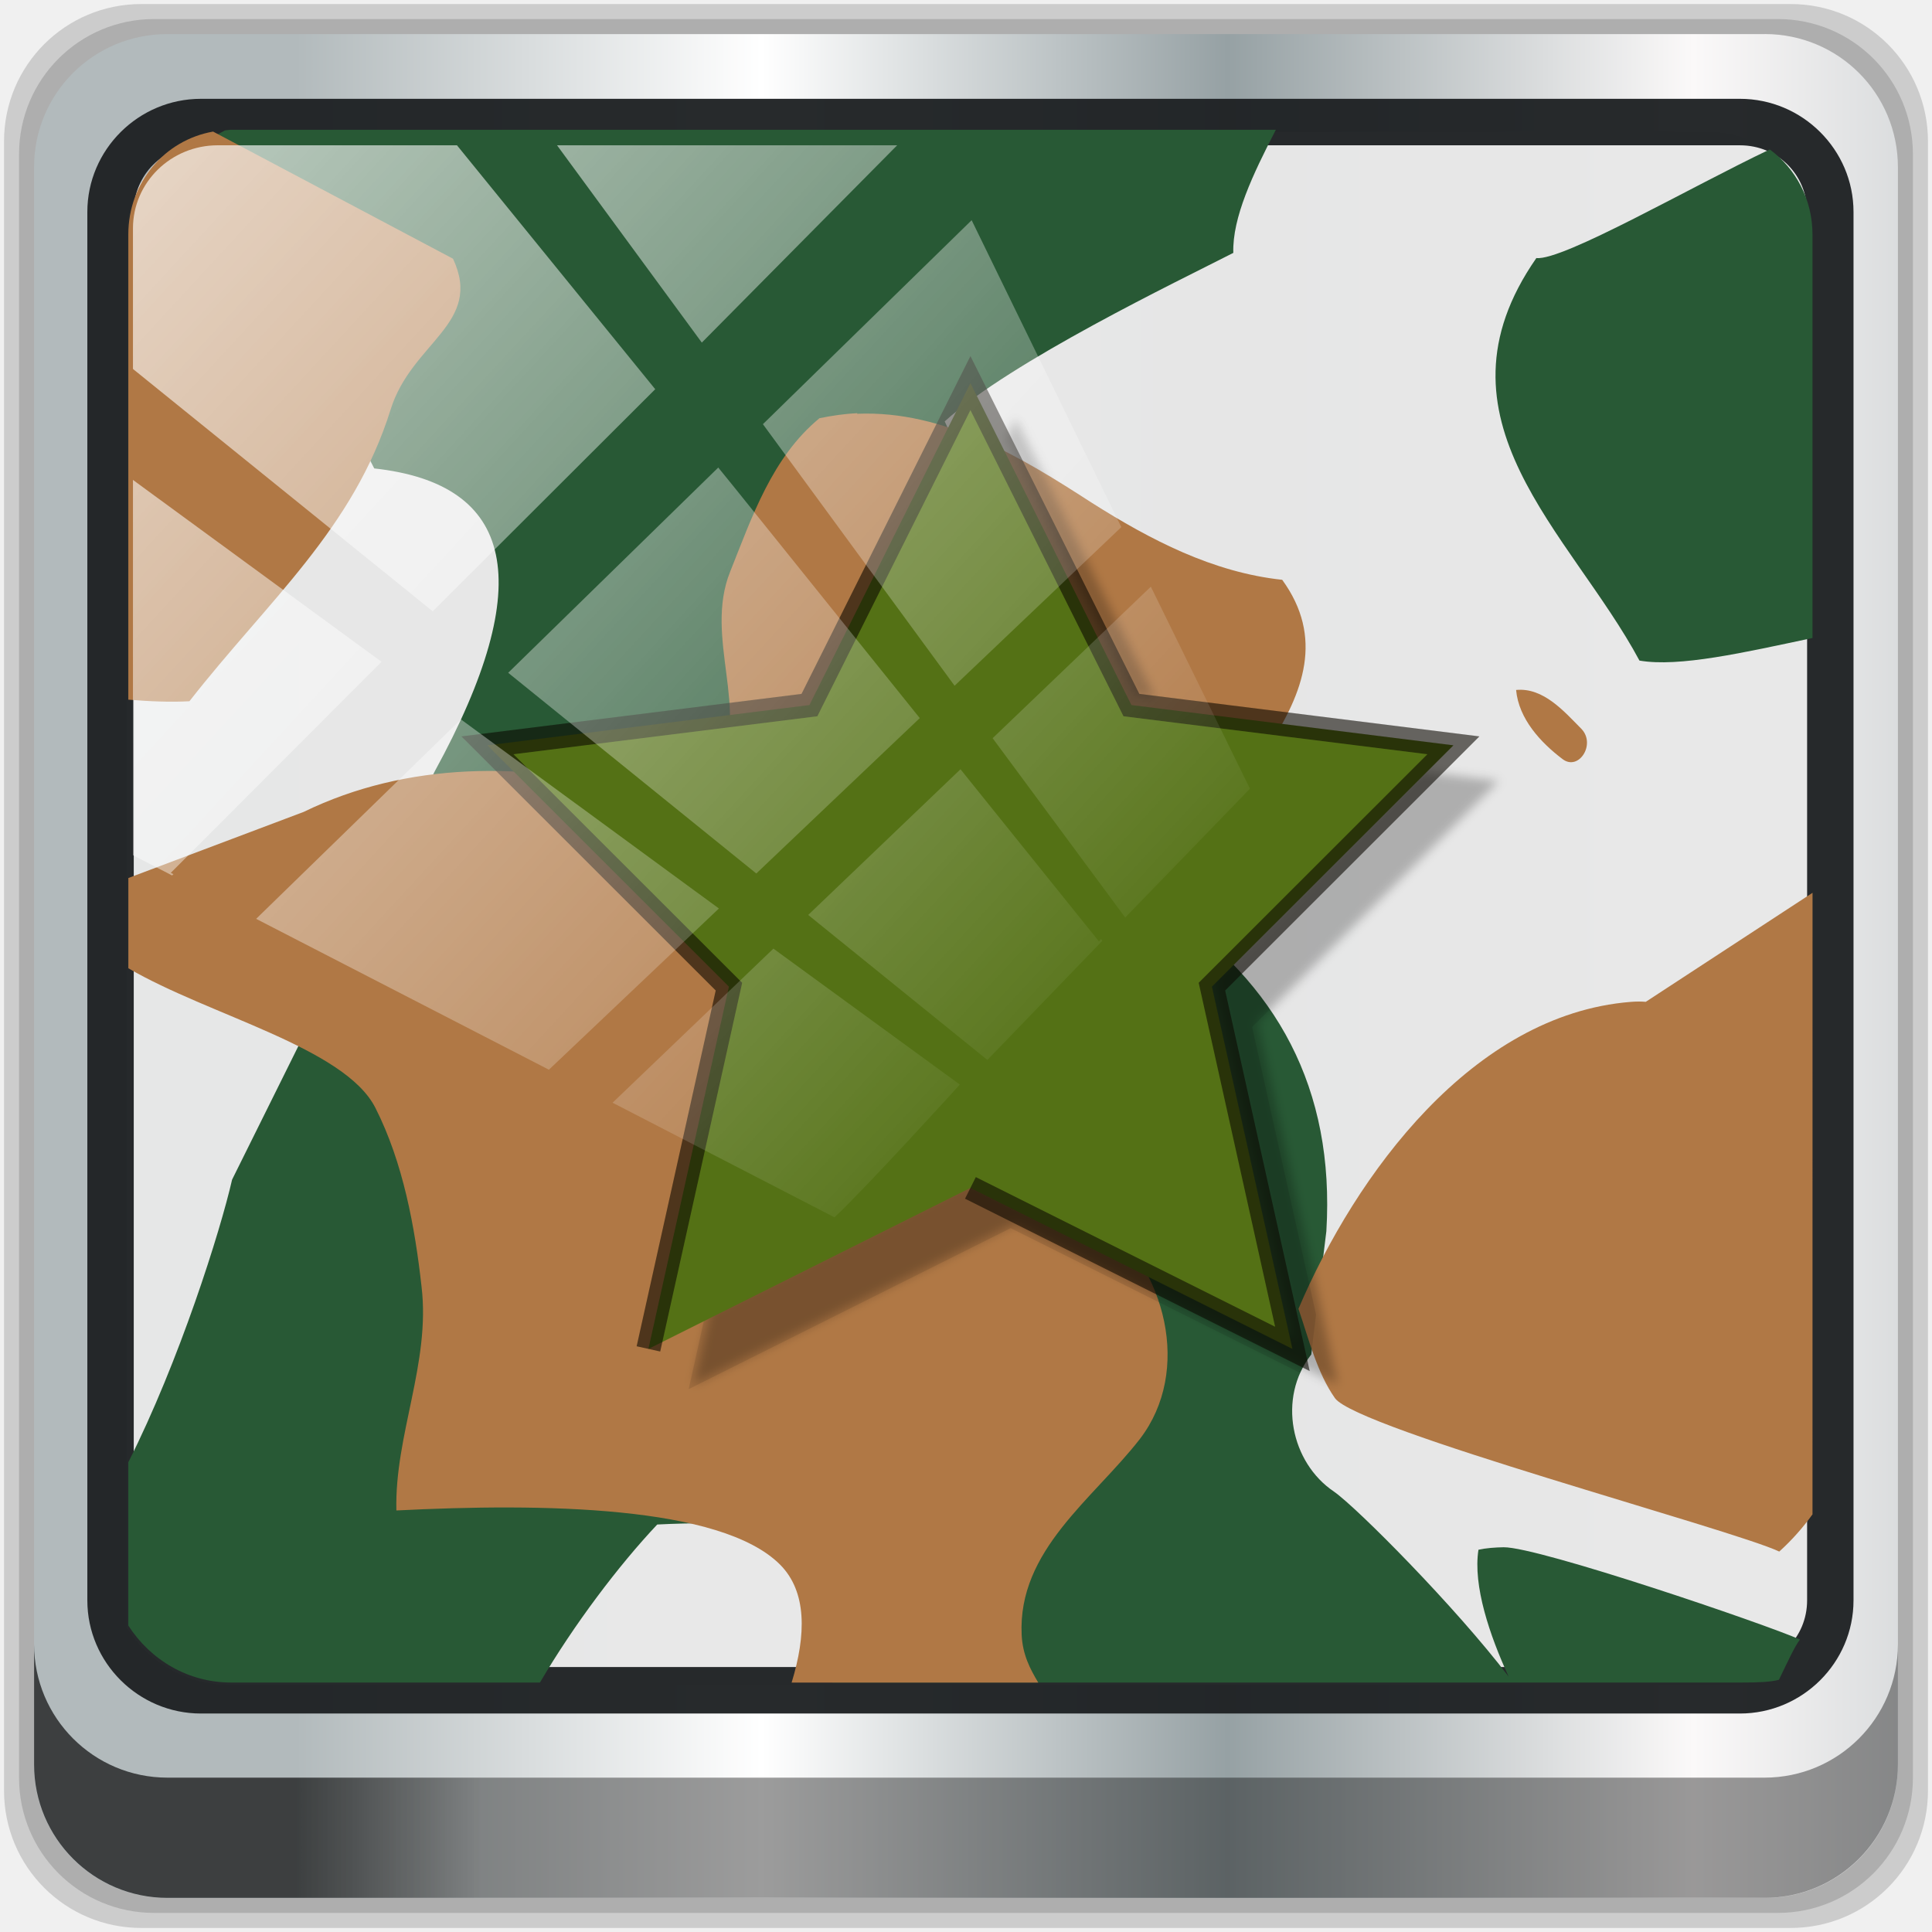
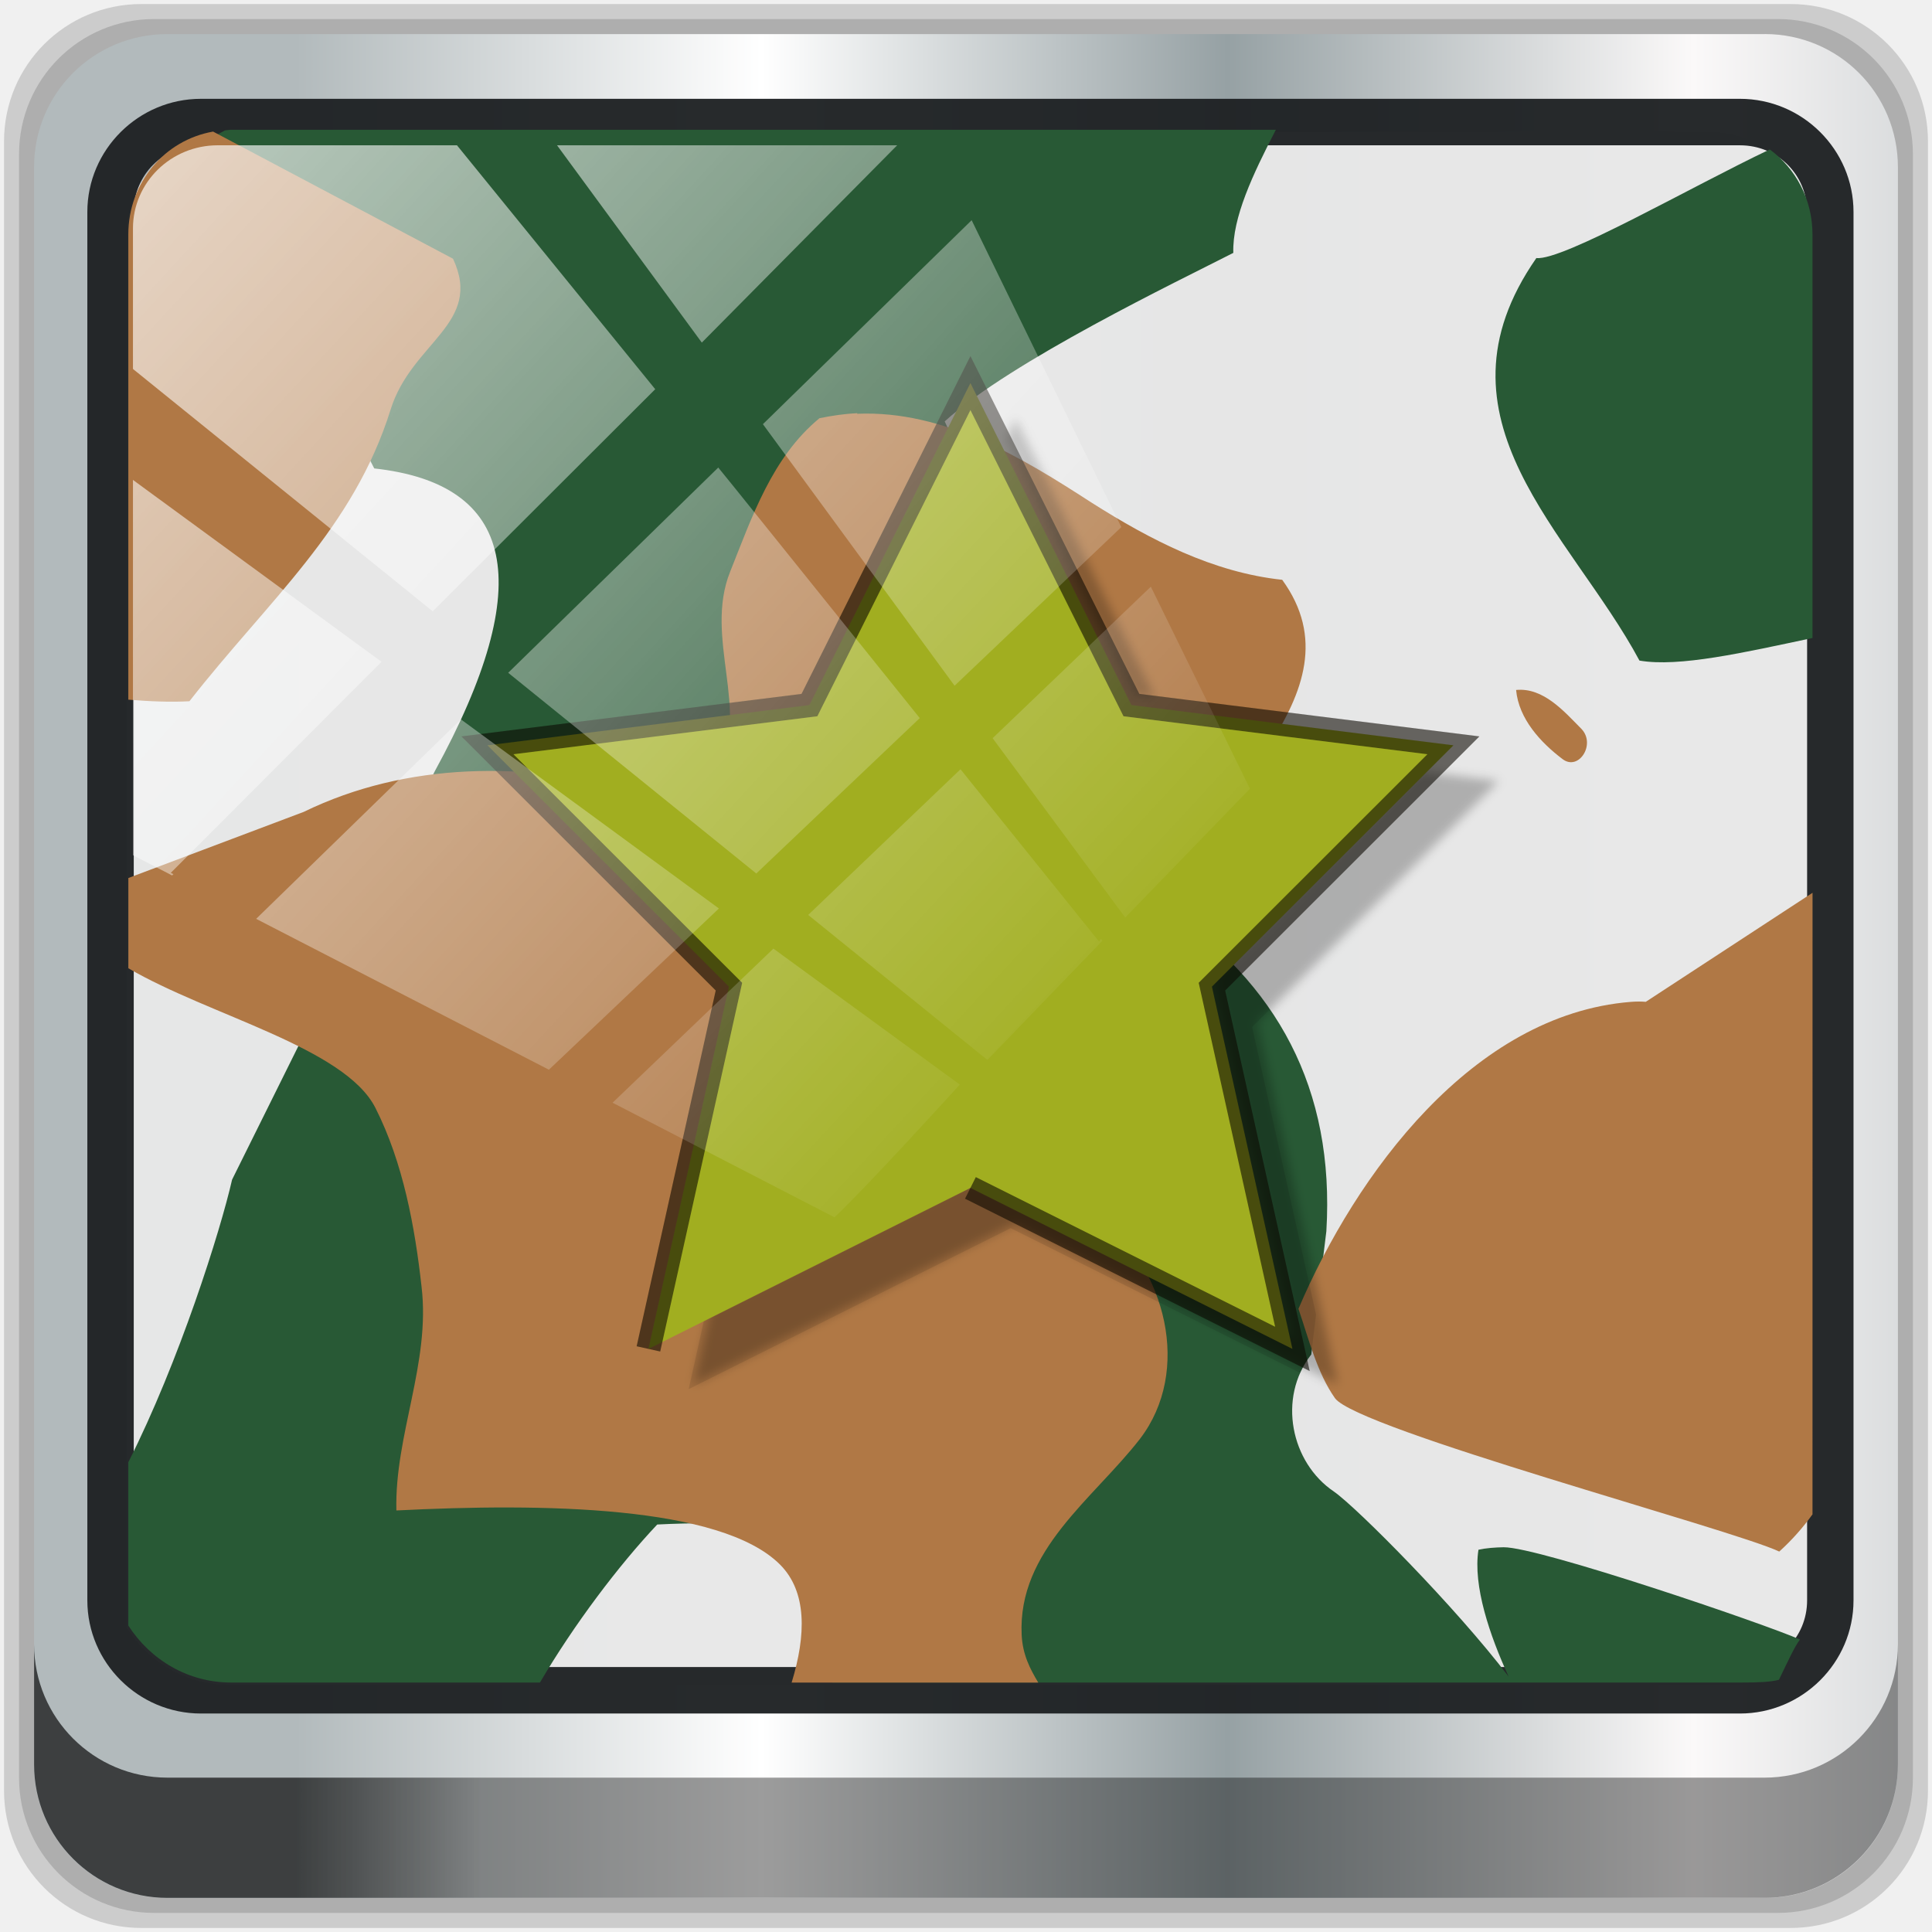
<svg xmlns="http://www.w3.org/2000/svg" xmlns:xlink="http://www.w3.org/1999/xlink" viewBox="0 0 48 48" version="1.1" id="svg104">
  <defs id="defs62">
    <linearGradient id="linearGradient3764" x1="1" x2="47" gradientUnits="userSpaceOnUse" gradientTransform="matrix(0,-1,1,0,-1.5e-6,48)">
      <stop style="stop-color:#2f1e0d;stop-opacity:1" id="stop47" />
      <stop offset="1" style="stop-color:#3f2811;stop-opacity:1" id="stop49" />
    </linearGradient>
    <clipPath id="clipPath-701917413">
      <g transform="translate(0,-1004.362)" id="g54">
        <path d="m -24 13 c 0 1.105 -0.672 2 -1.5 2 -0.828 0 -1.5 -0.895 -1.5 -2 0 -1.105 0.672 -2 1.5 -2 0.828 0 1.5 0.895 1.5 2 z" transform="matrix(15.33333,0,0,11.5,415,878.8622)" style="fill:#1890d0" id="path52" />
      </g>
    </clipPath>
    <clipPath id="clipPath-713257080">
      <g transform="translate(0,-1004.362)" id="g59">
        <path d="m -24 13 c 0 1.105 -0.672 2 -1.5 2 -0.828 0 -1.5 -0.895 -1.5 -2 0 -1.105 0.672 -2 1.5 -2 0.828 0 1.5 0.895 1.5 2 z" transform="matrix(15.33333,0,0,11.5,415,878.8622)" style="fill:#1890d0" id="path57" />
      </g>
    </clipPath>
    <linearGradient xlink:href="#linearGradient6139-0" id="linearGradient4071" gradientUnits="userSpaceOnUse" gradientTransform="matrix(0.5512649,0,0,0.5512647,4.036137,-10.45183)" x1="6" y1="47" x2="90" y2="47" />
    <linearGradient id="linearGradient6139-0">
      <stop id="stop6141-2" offset="0" style="stop-color:#b2babc;stop-opacity:1" />
      <stop style="stop-color:#ffffff;stop-opacity:1;" offset="0.25" id="stop6151-0" />
      <stop style="stop-color:#96a1a4;stop-opacity:1" offset="0.5" id="stop6147-1" />
      <stop id="stop6149-4" offset="0.75" style="stop-color:#fbf9f9;stop-opacity:1;" />
      <stop id="stop6143-4" offset="1" style="stop-color:#b2b9bc;stop-opacity:1" />
    </linearGradient>
    <linearGradient gradientTransform="matrix(0.4979167,0,0,0.4979167,6.596851,-8.442378)" xlink:href="#linearGradient3832-0-6-1-1" id="linearGradient4129" x1="1.5" y1="88.172" x2="94.5" y2="88.172" gradientUnits="userSpaceOnUse" />
    <linearGradient id="linearGradient3832-0-6-1-1">
      <stop style="stop-color:#000000;stop-opacity:1;" offset="0" id="stop3834-6-3-7-1" />
      <stop id="stop3872-2-4" offset="0.1" style="stop-color:#000000;stop-opacity:0.588;" />
      <stop style="stop-color:#000000;stop-opacity:0.588;" offset="0.9" id="stop3844-6-2-7-6" />
      <stop style="stop-color:#000000;stop-opacity:1;" offset="1" id="stop3836-5-0-2-9" />
    </linearGradient>
    <radialGradient xlink:href="#linearGradient3737" id="radialGradient7462" gradientUnits="userSpaceOnUse" gradientTransform="matrix(0.4855354,0,0,0.02449288,23.47558,31.47396)" cx="13.948" cy="44.893" fx="13.948" fy="44.893" r="43.199" />
    <linearGradient id="linearGradient3737">
      <stop offset="0" style="stop-color:#ffffff;stop-opacity:1" id="stop3739" />
      <stop offset="1" style="stop-color:#ffffff;stop-opacity:0" id="stop3741" />
    </linearGradient>
    <radialGradient xlink:href="#linearGradient3737" id="radialGradient7464" gradientUnits="userSpaceOnUse" gradientTransform="matrix(0.4423126,0,0,0.02449288,7.26415,-51.49316)" cx="13.948" cy="44.893" fx="13.948" fy="44.893" r="43.199" />
    <linearGradient gradientTransform="translate(12.20307,-16.37541)" xlink:href="#linearGradient3737" id="linearGradient4767" gradientUnits="userSpaceOnUse" x1="2.771" y1="-28.642" x2="50.528" y2="14.514" />
    <clipPath id="clipPath4156-4-1" clipPathUnits="userSpaceOnUse">
      <path id="path4158-0-8" d="m 27.046,-55.695 -14.214,13.321 h 0.061 l 15.653,21.771 10.231,-10.546 C 38.562,-32.302 27.468,-54.819 27.046,-55.695 Z M 9.647,-39.383 -5.241,-25.321 15.988,-7.806 26.372,-18.383 Z m 31.491,12.951 -9.741,9.714 8.945,12.458 7.781,-7.555 z m -49.84,4.379 -13.754,12.982 26.283,13.846 0.061,-0.062 -0.123,-0.062 L 13.599,-5.401 -8.702,-22.053 Z m 38.015,7.401 -9.803,9.775 11.579,9.559 7.628,-7.401 -8.669,-11.009 z m 20.187,5.674 -7.383,7.216 6.188,8.542 5.82,-6.137 z m -32.195,6.322 -9.557,9.498 13.662,7.185 7.934,-7.678 z m 23.312,2.374 -7.107,6.938 8.363,6.907 5.361,-5.674 -0.061,-0.092 -0.092,0.123 -6.464,-8.203 z m -8.73,8.542 -7.505,7.339 10.354,5.458 c 1.397,-1.321 5.675,-6.123 5.851,-6.322 z" style="opacity:0.6;fill:#ffffff;fill-opacity:1;stroke:none" />
    </clipPath>
    <clipPath id="clipPath-713257080-4">
      <g transform="translate(0,-1004.362)" id="g59-4">
        <path d="m -24,13 c 0,1.105 -0.672,2 -1.5,2 -0.828,0 -1.5,-0.895 -1.5,-2 0,-1.105 0.672,-2 1.5,-2 0.828,0 1.5,0.895 1.5,2 z" transform="matrix(15.33333,0,0,11.5,415,878.8622)" style="fill:#1890d0" id="path57-3" />
      </g>
    </clipPath>
    <filter style="color-interpolation-filters:sRGB" id="filter4322" x="-0.012" width="1.024" y="-0.012" height="1.024">
      <feGaussianBlur stdDeviation="0.12" id="feGaussianBlur4324" />
    </filter>
  </defs>
  <path id="path3288" d="M 44.486,0.1 H 3.514 C 1.623,0.1 0.1,1.623 0.1,3.514 v 40.971 C 0.1,46.377 1.623,47.9 3.514,47.9 H 44.486 C 46.377,47.9 47.9,46.377 47.9,44.486 V 3.514 C 47.9,1.623 46.377,0.1 44.486,0.1 Z" style="display:inline;opacity:0.15;fill:#000000;fill-opacity:1;fill-rule:nonzero;stroke:none;stroke-width:0.498" />
  <path style="display:inline;opacity:0.15;fill:#000000;fill-opacity:1;fill-rule:nonzero;stroke:none;stroke-width:0.498" d="M 44.166,0.473 H 3.834 c -1.862,0 -3.361,1.499 -3.361,3.361 v 40.331 c 0,1.862 1.499,3.361 3.361,3.361 h 40.331 c 1.862,0 3.361,-1.499 3.361,-3.361 V 3.834 c 0,-1.862 -1.499,-3.361 -3.361,-3.361 z" id="path4085" />
  <path id="rect4251-1" d="M 43.846,0.847 H 4.154 c -1.832,0 -3.308,1.475 -3.308,3.308 v 39.691 c 0,1.832 1.475,3.308 3.308,3.308 h 39.691 c 1.832,0 3.308,-1.475 3.308,-3.308 V 4.154 c 0,-1.832 -1.475,-3.308 -3.308,-3.308 z" style="display:inline;fill:url(#linearGradient4071);fill-opacity:1;fill-rule:nonzero;stroke:none;stroke-width:0.498" />
  <path id="path3400-6" d="m 5.697,3.28 c -1.422,0 -2.551,1.153 -2.551,2.606 v 10.797 3.648 20.111 c 0.546,0.849 1.478,1.417 2.551,1.417 h 2.041 32.658 2.823 c 1.073,0 1.224,0.018 1.77,-0.831 V 20.33 16.682 5.886 c 0,-1.452 -1.129,-2.606 -2.551,-2.606 z" style="display:inline;opacity:0.98;fill:#e8e8e8;fill-opacity:1;fill-rule:nonzero;stroke:none;stroke-width:0.516" />
  <path style="color:#000000;font-style:normal;font-variant:normal;font-weight:normal;font-stretch:normal;font-size:medium;line-height:normal;font-family:Sans;-inkscape-font-specification:Sans;text-indent:0;text-align:start;text-decoration:none;text-decoration-line:none;letter-spacing:normal;word-spacing:normal;text-transform:none;writing-mode:lr-tb;direction:ltr;baseline-shift:baseline;text-anchor:start;display:inline;overflow:visible;visibility:visible;fill:#1f2224;fill-opacity:0.958;stroke:none;stroke-width:1.183;marker:none;enable-background:accumulate" d="m 4.992,2.455 c -1.552,0 -2.822,1.264 -2.822,2.811 v 34.495 c 0,1.547 1.27,2.811 2.822,2.811 h 38.236 c 1.552,0 2.822,-1.264 2.822,-2.811 V 5.266 c 0,-1.547 -1.27,-2.811 -2.822,-2.811 z m 0,1.155 h 38.236 c 0.94,0 1.669,0.737 1.669,1.656 v 34.495 c 0,0.919 -0.729,1.656 -1.669,1.656 H 4.992 c -0.94,0 -1.669,-0.737 -1.669,-1.656 V 5.266 c 0,-0.919 0.729,-1.656 1.669,-1.656 z" id="path4989" />
  <path id="path4118" d="m 0.847,40.851 v 2.987 c 0,1.832 1.482,3.314 3.314,3.314 h 39.678 c 1.832,0 3.314,-1.482 3.314,-3.314 v -2.987 c 0,1.832 -1.482,3.314 -3.314,3.314 H 4.161 c -1.832,0 -3.314,-1.482 -3.314,-3.314 z" style="display:inline;opacity:0.658;fill:url(#linearGradient4129);fill-opacity:1;fill-rule:nonzero;stroke:none;stroke-width:0.498" />
  <path style="fill:#285935;fill-opacity:1;stroke:none;stroke-opacity:1" d="m 5.741,3.224 c -0.052,0 -0.101,0.013 -0.152,0.016 -0.168,0.092 -0.336,0.181 -0.488,0.24 l 4.197,8.158 c 3.477,0.383 4.082,2.816 1.5,7.531 L 5.766,29.308 c -0.29,1.275 -1.315,4.523 -2.578,7.021 v 4.057 c 0.546,0.849 1.48,1.416 2.553,1.416 h 2.041 5.633 c 0.846,-1.442 1.959,-2.914 2.914,-3.926 0.441,-0.023 0.867,-0.031 1.25,-0.031 4.527,0.006 4.782,1.693 3.102,3.957 h 19.758 2.824 c 0.444,0 0.712,-0.012 0.934,-0.068 0.218,-0.449 0.395,-0.839 0.523,-1 -0.85,-0.38 -6.491,-2.302 -7.363,-2.293 -0.211,0.004 -0.43,0.019 -0.625,0.062 -0.141,0.892 0.28,2.131 0.75,3.152 -1.312,-1.725 -3.774,-4.203 -4.342,-4.598 -1.063,-0.715 -1.409,-2.32 -0.562,-3.406 l 0.375,-3.062 c 0.215,-3.551 -1.238,-6.162 -4,-8.029 L 23.471,10.469 c 1.656,-1.5 5.788,-3.479 7.17,-4.186 -0.025,-0.879 0.485,-1.949 1.057,-3.059 z M 43.969,3.713 c -1.922,0.911 -5.132,2.767 -5.799,2.699 -2.781,4 0.855,6.816 2.562,10 0.99,0.17 2.593,-0.2 4.299,-0.561 V 5.83 c 0,-0.881 -0.419,-1.647 -1.062,-2.117 z" id="path76" />
  <path style="fill:#b07845;fill-opacity:1" d="M 5.294,3.269 C 4.089,3.482 3.188,4.534 3.188,5.83 v 10.797 0.756 c 0.53,0.044 1.064,0.065 1.518,0.039 1.969,-2.516 4.074,-4.281 5,-7.25 C 10.228,8.498 12.01,8.044 11.255,6.428 Z M 21.298,10.265 c -0.313,0.016 -0.613,0.059 -0.938,0.125 -1.176,0.969 -1.672,2.443 -2.219,3.812 -0.664,1.652 0.517,3.469 -0.312,4.969 -0.547,0.5 -1.384,0.655 -2.064,0.48 -2.684,-0.734 -5.652,-0.73 -8.219,0.52 l -4.357,1.643 v 2.242 c 2.008,1.174 5.382,1.969 6.139,3.471 0.688,1.359 0.98,2.953 1.145,4.438 0.227,1.898 -0.672,3.693 -0.625,5.562 3.629,-0.184 8.06,-0.125 9.531,1.344 0.672,0.674 0.652,1.745 0.289,2.932 h 6.127 c -0.201,-0.336 -0.387,-0.687 -0.412,-1.182 -0.102,-2.105 1.777,-3.375 2.941,-4.875 1.289,-1.688 0.652,-4.228 -1.031,-5.564 0.594,-2.465 0.828,-5.063 1.625,-7.527 0.91,-2.785 5.019,-5.387 2.938,-8.25 -1.723,-0.184 -3.273,-0.992 -4.719,-1.906 -1.738,-1.125 -3.664,-2.309 -5.844,-2.219 l 0.006,-0.01 z m 16.369,6.877 c 0.066,0.719 0.609,1.305 1.156,1.719 0.398,0.301 0.832,-0.367 0.469,-0.75 -0.43,-0.434 -0.945,-1.035 -1.625,-0.969 z m 7.365,5.039 -4.143,2.709 c -0.12,-0.01 -0.246,-0.009 -0.379,0.002 -3.922,0.316 -6.824,4.277 -8.25,7.625 0.25,0.734 0.461,1.586 0.906,2.219 0.547,0.77 9.879,3.261 11.039,3.812 0.316,-0.285 0.587,-0.594 0.826,-0.924 z" id="path78" />
  <path d="m 19.11,25.513 -2,9 8,-4 7.195,3.598 c 0.072,-0.159 0.159,-0.315 0.271,-0.459 l 0.121,-0.992 -1.588,-7.146 0.436,-0.434 c -0.656,-0.958 -1.523,-1.796 -2.594,-2.52 z" style="fill:#000000;fill-opacity:0.098" id="path80" />
  <path style="fill:#000000;fill-opacity:0.248;fill-rule:nonzero;stroke:none;filter:url(#filter4322)" d="m 25.231,10.404 -0.25,0.502 3.188,6.377 0.535,0.066 z m 10.059,8.758 -5.121,5.117 2,9 -8,-4 -6.523,3.262 -0.414,1.859 8,-4 8,4 -2,-9 6,-5.996 z m -22.006,0.236 -0.053,0.006 4.926,4.924 0.012,-0.049 z" id="path4319" />
-   <path id="path92" style="fill:#547115;fill-opacity:1;fill-rule:nonzero;stroke:#0b0801;stroke-opacity:0.589;stroke-width:0.6;stroke-miterlimit:4;stroke-dasharray:none" d="m 16.11,33.513 2,-9 -6,-5.996 8,-1 4,-8 4,8 8,1 -6,5.996 2,9 -8,-4 m -8,4" />
+   <path id="path92" style="fill:#a1ae20;fill-opacity:1;fill-rule:nonzero;stroke:#0b0801;stroke-opacity:0.589;stroke-width:0.6;stroke-miterlimit:4;stroke-dasharray:none" d="m 16.11,33.513 2,-9 -6,-5.996 8,-1 4,-8 4,8 8,1 -6,5.996 2,9 -8,-4 m -8,4" />
  <rect ry="2.116" rx="2.116" y="40.058" x="2.776" height="2.116" width="41.949" id="rect4131" style="opacity:0.55;fill:url(#radialGradient7462);fill-opacity:1;stroke:none;stroke-width:0.498" />
  <rect transform="rotate(90)" style="opacity:0.669;fill:url(#radialGradient7464);fill-opacity:1;stroke:none;stroke-width:0.498" id="rect4141" width="38.215" height="2.116" x="2.868" y="-44.955" rx="2.116" ry="2.116" />
  <rect clip-path="url(#clipPath4156-4-1)" ry="3.957" rx="3.957" y="-30" x="2" height="69.024" width="75.966" id="rect4146" style="opacity:0.7;fill:url(#linearGradient4767);fill-opacity:1;stroke:none" transform="matrix(0.532395,0,0,0.5216588,2.238664,19.25933)" />
  <g id="g90">
    <g style="clip-path:url(#clipPath-701917413)" clip-path="url(#clipPath-701917413)" id="g88">
      <g transform="translate(1,1)" id="g86">
        <g style="opacity:0.1" id="g84">
          
        </g>
      </g>
    </g>
  </g>
</svg>
